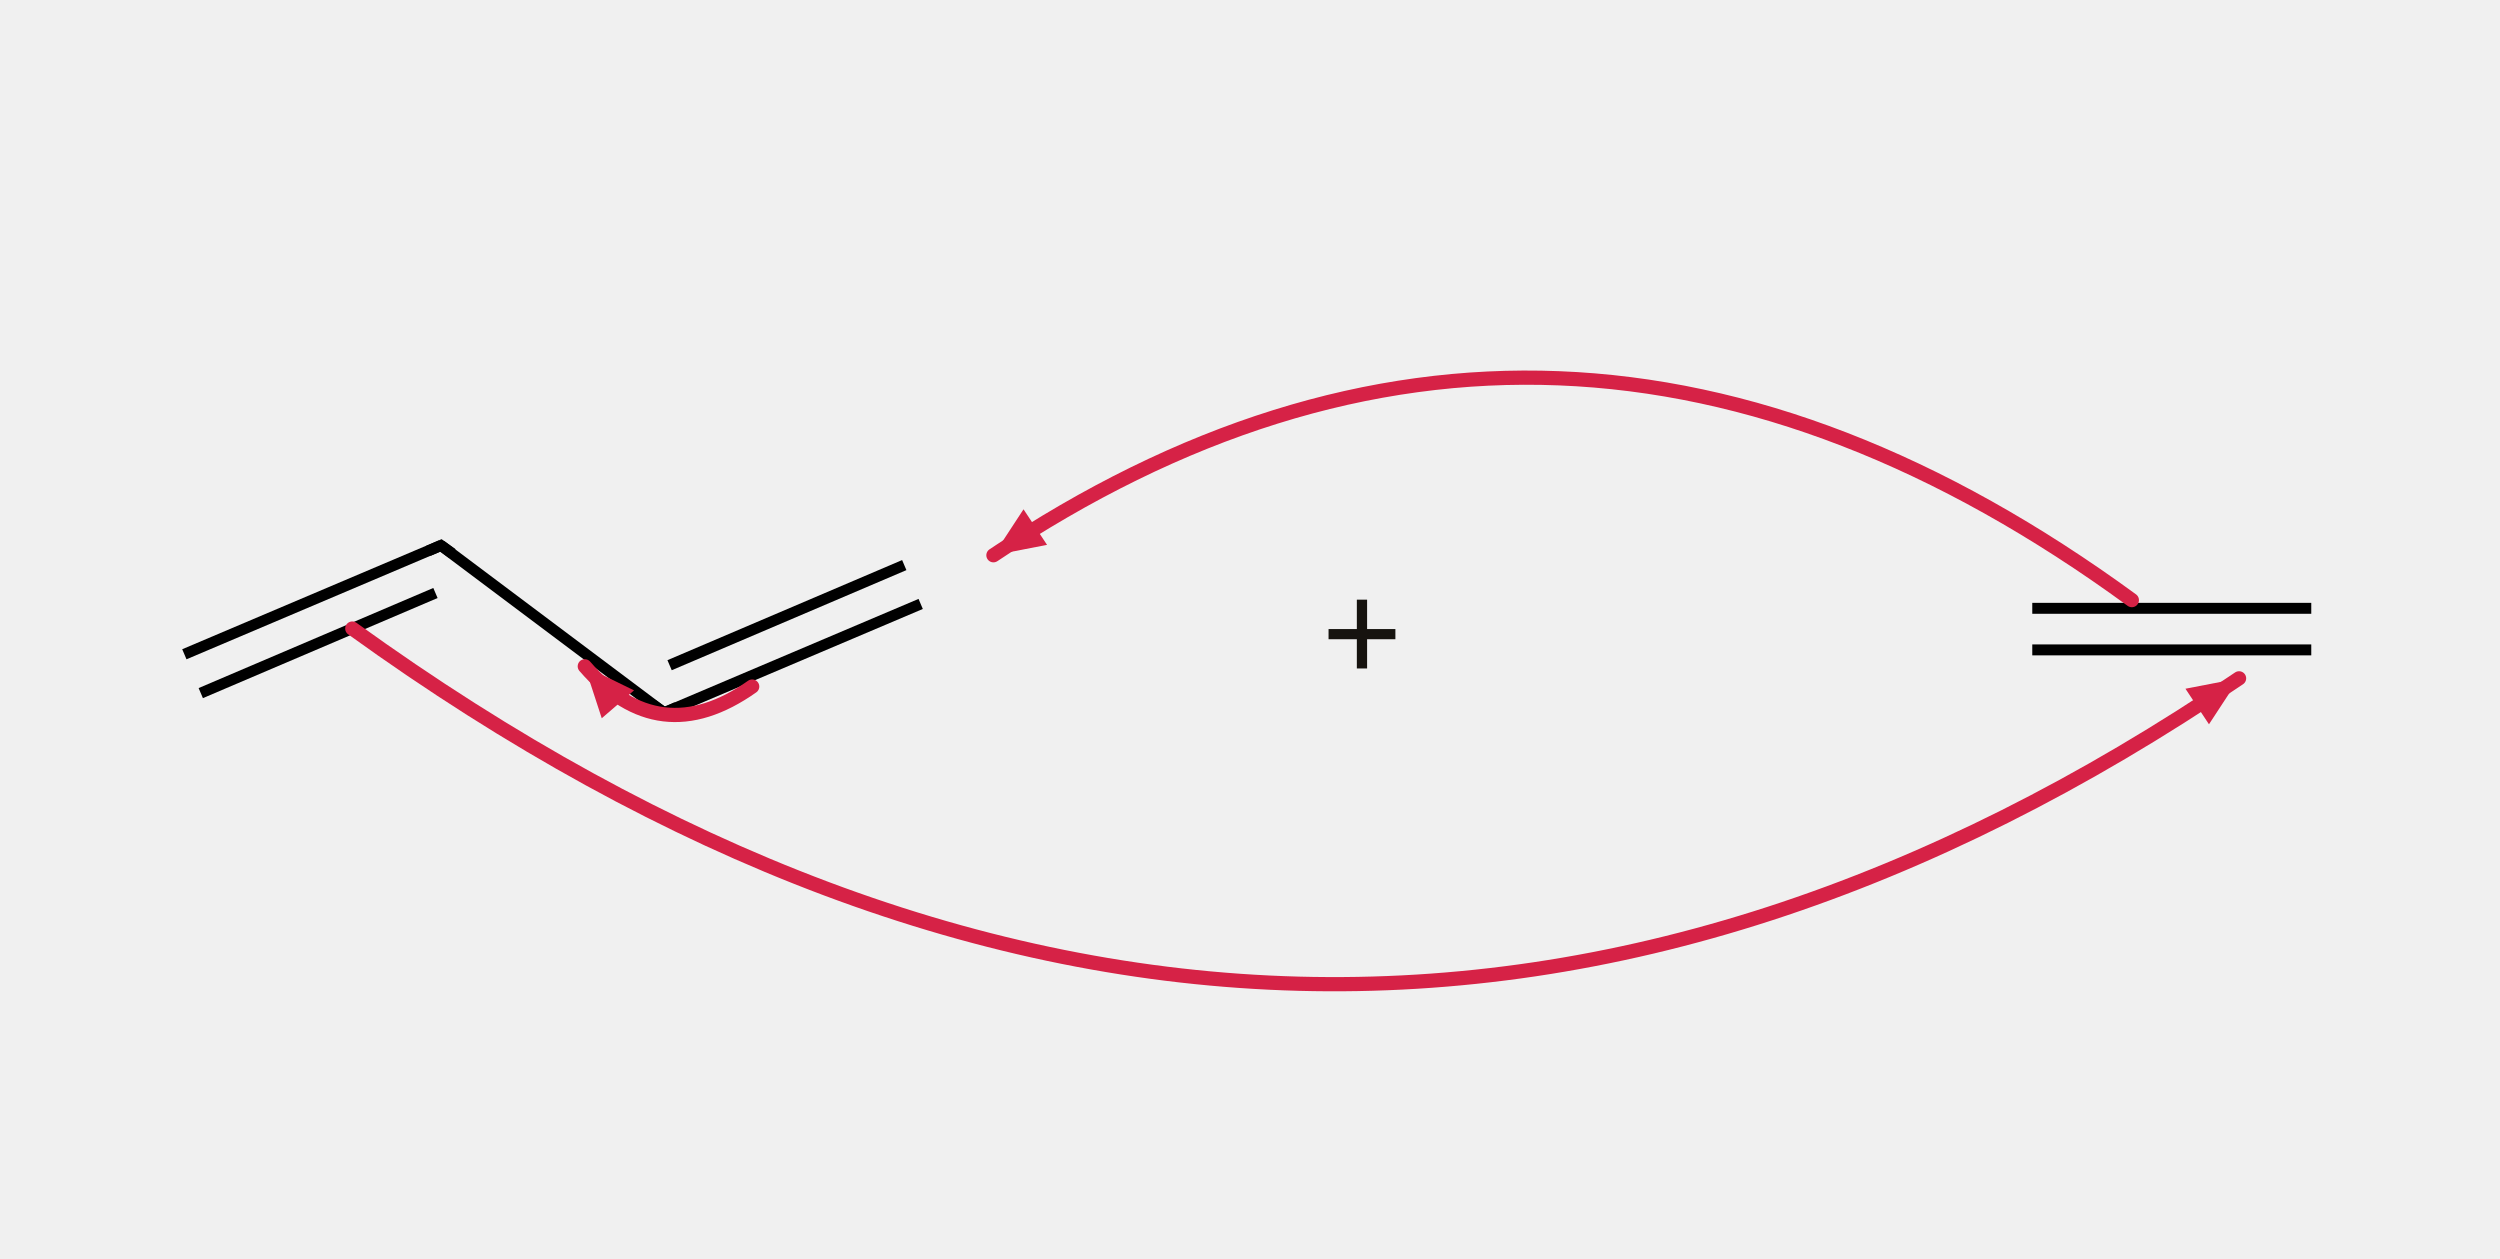
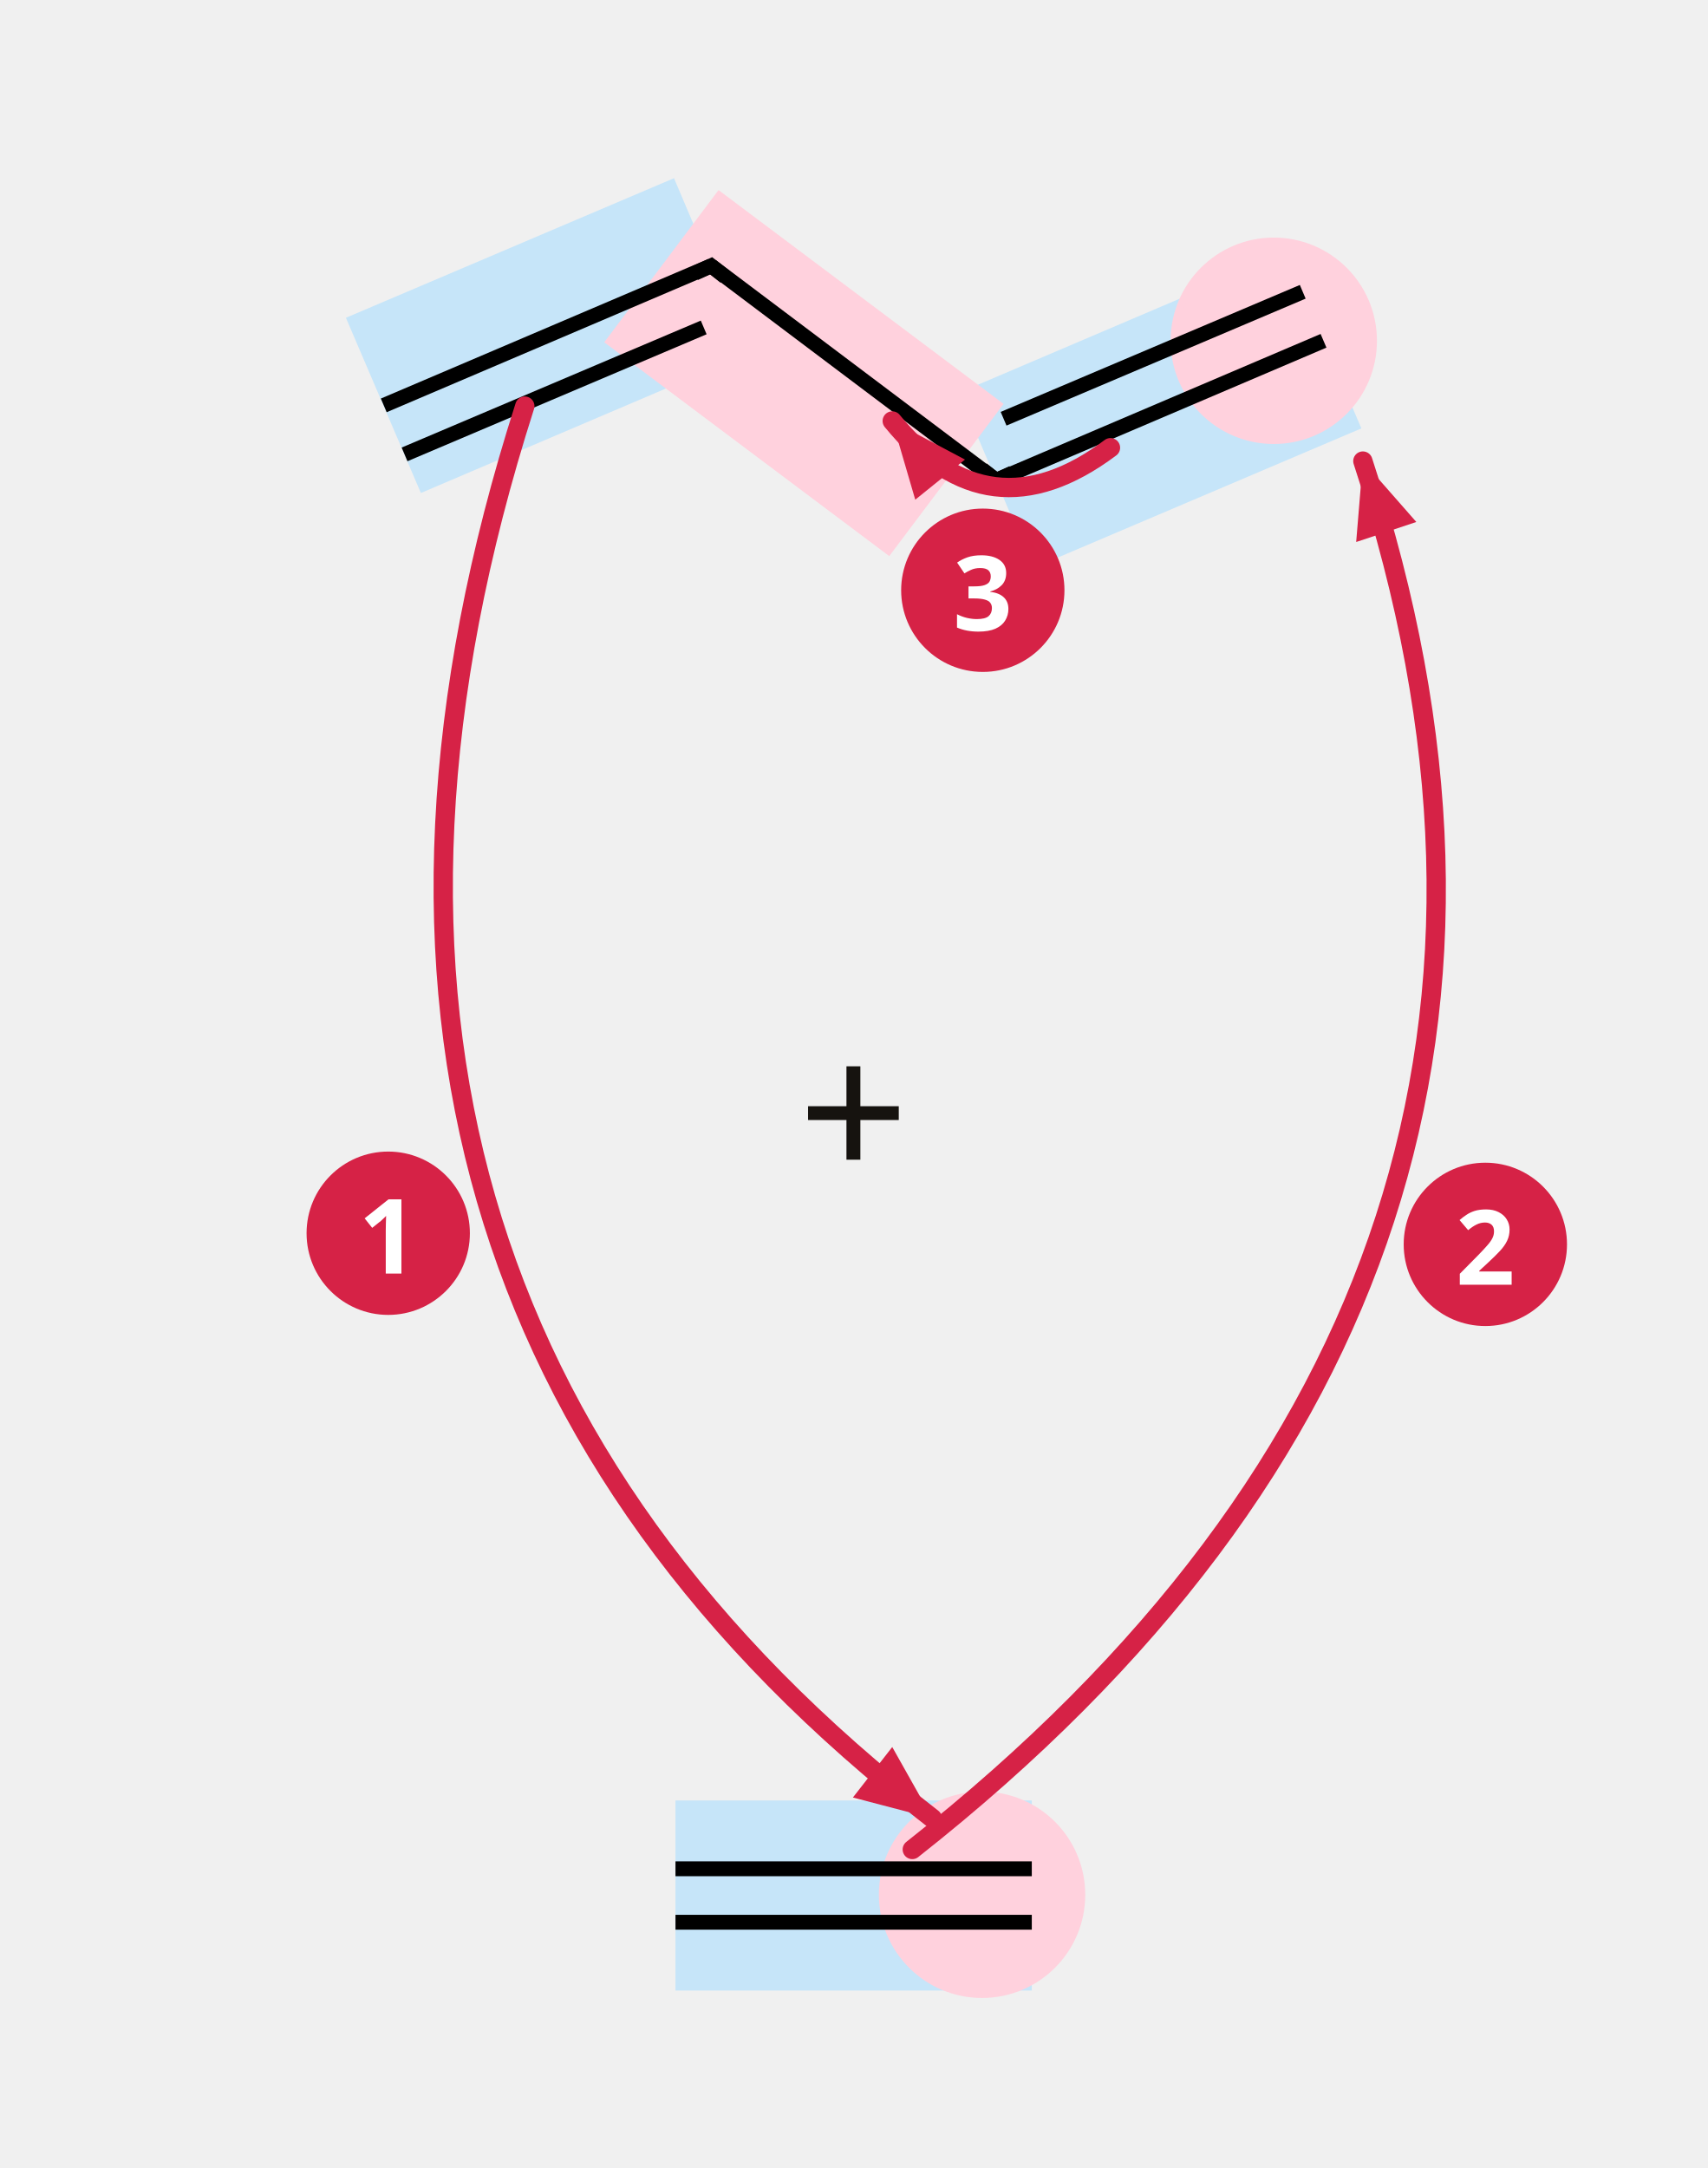
- <svg xmlns="http://www.w3.org/2000/svg" version="1.1" width="457px" height="230px" viewBox="24 0 457 230">
+ <svg xmlns="http://www.w3.org/2000/svg" version="1.1" width="230px" height="292px" viewBox="0 52 230 292">
  <g transform="translate(0, 0)">
-     <path class="bond-0 atom-0 atom-1" d="M 57.7,119.6 L 104.6,99.7" style="fill:none;fill-rule:evenodd;stroke:#000000;stroke-width:2.0px;stroke-linecap:butt;stroke-linejoin:miter;stroke-opacity:1" />
-     <path class="bond-0 atom-0 atom-1" d="M 60.7,126.7 L 103.6,108.4" style="fill:none;fill-rule:evenodd;stroke:#000000;stroke-width:2.0px;stroke-linecap:butt;stroke-linejoin:miter;stroke-opacity:1" />
-     <path class="bond-1 atom-1 atom-2" d="M 104.6,99.7 L 145.4,130.3" style="fill:none;fill-rule:evenodd;stroke:#000000;stroke-width:2.0px;stroke-linecap:butt;stroke-linejoin:miter;stroke-opacity:1" />
-     <path class="bond-2 atom-2 atom-3" d="M 145.4,130.3 L 192.3,110.4" style="fill:none;fill-rule:evenodd;stroke:#000000;stroke-width:2.0px;stroke-linecap:butt;stroke-linejoin:miter;stroke-opacity:1" />
-     <path class="bond-2 atom-2 atom-3" d="M 146.4,121.6 L 189.3,103.3" style="fill:none;fill-rule:evenodd;stroke:#000000;stroke-width:2.0px;stroke-linecap:butt;stroke-linejoin:miter;stroke-opacity:1" />
-     <path d="M 102.3,100.7 L 104.6,99.7 L 106.7,101.2" style="fill:none;stroke:#000000;stroke-width:2.0px;stroke-linecap:butt;stroke-linejoin:miter;stroke-miterlimit:10;stroke-opacity:1;" />
-     <path d="M 143.3,128.8 L 145.4,130.3 L 147.7,129.3" style="fill:none;stroke:#000000;stroke-width:2.0px;stroke-linecap:butt;stroke-linejoin:miter;stroke-miterlimit:10;stroke-opacity:1;" />
+     <path class="bond-0 atom-0 atom-1" d="M 90.8,76.0 L 100.8,99.6 L 56.7,118.4 L 46.6,94.8 Z" style="fill:#C6E5F9;fill-rule:evenodd;fill-opacity:1;stroke:#C6E5F9;stroke-width:0.0px;stroke-linecap:butt;stroke-linejoin:miter;stroke-miterlimit:10;stroke-opacity:1;" />
+     <path class="bond-2 atom-2 atom-3" d="M 173.3,86.1 L 183.4,109.7 L 139.2,128.5 L 129.2,104.9 Z" style="fill:#C6E5F9;fill-rule:evenodd;fill-opacity:1;stroke:#C6E5F9;stroke-width:0.0px;stroke-linecap:butt;stroke-linejoin:miter;stroke-miterlimit:10;stroke-opacity:1;" />
+     <path class="bond-1 atom-1 atom-2" d="M 96.8,77.6 L 135.2,106.4 L 119.8,126.9 L 81.4,98.1 Z" style="fill:#FFD1DD;fill-rule:evenodd;fill-opacity:1;stroke:#FFD1DD;stroke-width:0.0px;stroke-linecap:butt;stroke-linejoin:miter;stroke-miterlimit:10;stroke-opacity:1;" />
+     <ellipse cx="171.6" cy="97.9" rx="13.4" ry="13.4" class="atom-3" style="fill:#FFD1DD;fill-rule:evenodd;stroke:#FFD1DD;stroke-width:1.0px;stroke-linecap:butt;stroke-linejoin:miter;stroke-opacity:1" />
+     <path class="bond-0 atom-0 atom-1" d="M 51.7,106.6 L 95.8,87.8" style="fill:none;fill-rule:evenodd;stroke:#000000;stroke-width:2.0px;stroke-linecap:butt;stroke-linejoin:miter;stroke-opacity:1" />
+     <path class="bond-0 atom-0 atom-1" d="M 54.5,113.2 L 94.8,96.1" style="fill:none;fill-rule:evenodd;stroke:#000000;stroke-width:2.0px;stroke-linecap:butt;stroke-linejoin:miter;stroke-opacity:1" />
+     <path class="bond-1 atom-1 atom-2" d="M 95.8,87.8 L 134.2,116.7" style="fill:none;fill-rule:evenodd;stroke:#000000;stroke-width:2.0px;stroke-linecap:butt;stroke-linejoin:miter;stroke-opacity:1" />
+     <path class="bond-2 atom-2 atom-3" d="M 134.2,116.7 L 178.3,97.9" style="fill:none;fill-rule:evenodd;stroke:#000000;stroke-width:2.0px;stroke-linecap:butt;stroke-linejoin:miter;stroke-opacity:1" />
+     <path class="bond-2 atom-2 atom-3" d="M 135.2,108.4 L 175.5,91.3" style="fill:none;fill-rule:evenodd;stroke:#000000;stroke-width:2.0px;stroke-linecap:butt;stroke-linejoin:miter;stroke-opacity:1" />
+     <path d="M 93.6,88.8 L 95.8,87.8 L 97.7,89.3" style="fill:none;stroke:#000000;stroke-width:2.0px;stroke-linecap:butt;stroke-linejoin:miter;stroke-miterlimit:10;stroke-opacity:1;" />
+     <path d="M 132.3,115.2 L 134.2,116.7 L 136.4,115.7" style="fill:none;stroke:#000000;stroke-width:2.0px;stroke-linecap:butt;stroke-linejoin:miter;stroke-miterlimit:10;stroke-opacity:1;" />
  </g>
-   <g transform="translate(296, 0)">
-     <path class="bond-0 atom-0 atom-1" d="M 99.5,111.2 L 150.5,111.2" style="fill:none;fill-rule:evenodd;stroke:#000000;stroke-width:2.0px;stroke-linecap:butt;stroke-linejoin:miter;stroke-opacity:1" />
-     <path class="bond-0 atom-0 atom-1" d="M 99.5,118.8 L 150.5,118.8" style="fill:none;fill-rule:evenodd;stroke:#000000;stroke-width:2.0px;stroke-linecap:butt;stroke-linejoin:miter;stroke-opacity:1" />
+   <g transform="translate(0, 205)">
+     <path class="bond-0 atom-0 atom-1" d="M 91.0,89.5 L 139.0,89.5 L 139.0,115.1 L 91.0,115.1 Z" style="fill:#C6E5F9;fill-rule:evenodd;fill-opacity:1;stroke:#C6E5F9;stroke-width:0.0px;stroke-linecap:butt;stroke-linejoin:miter;stroke-miterlimit:10;stroke-opacity:1;" />
+     <ellipse cx="132.3" cy="102.2" rx="13.4" ry="13.4" class="atom-1" style="fill:#FFD1DD;fill-rule:evenodd;stroke:#FFD1DD;stroke-width:1.0px;stroke-linecap:butt;stroke-linejoin:miter;stroke-opacity:1" />
+     <path class="bond-0 atom-0 atom-1" d="M 91.0,98.7 L 139.0,98.7" style="fill:none;fill-rule:evenodd;stroke:#000000;stroke-width:2.0px;stroke-linecap:butt;stroke-linejoin:miter;stroke-opacity:1" />
+     <path class="bond-0 atom-0 atom-1" d="M 91.0,105.9 L 139.0,105.9" style="fill:none;fill-rule:evenodd;stroke:#000000;stroke-width:2.0px;stroke-linecap:butt;stroke-linejoin:miter;stroke-opacity:1" />
  </g>
-   <text x="273" y="115" text-anchor="middle" dominant-baseline="central" font-family="Karla, sans-serif" font-size="26" fill="#16130F">+</text>
-   <path d="M 88.4,114.9 Q 262.0,240.2 433.3,124.0" fill="none" stroke="#D62246" stroke-width="2.6" stroke-linecap="round" />
-   <polygon points="433.3,124.0 427.8,132.4 423.5,125.9" fill="#D62246" />
-   <path d="M 413.7,109.7 Q 308.3,32.7 205.6,101.5" fill="none" stroke="#D62246" stroke-width="2.6" stroke-linecap="round" />
-   <polygon points="205.6,101.5 211.1,93.1 215.4,99.6" fill="#D62246" />
-   <path d="M 161.5,125.5 Q 144.5,137.5 130.9,121.8" fill="none" stroke="#D62246" stroke-width="2.6" stroke-linecap="round" />
-   <polygon points="130.9,121.8 139.9,126.2 134.0,131.3" fill="#D62246" />
+   <text x="115" y="201" text-anchor="middle" dominant-baseline="central" font-family="Karla, sans-serif" font-size="26" fill="#16130F">+</text>
+   <path d="M 70.7,106.7 Q 32.8,225.1 125.6,296.9" fill="none" stroke="#D62246" stroke-width="2.6" stroke-linecap="round" />
+   <polygon points="125.6,296.9 114.9,294.1 120.2,287.3" fill="#D62246" />
+   <circle cx="52.3" cy="218.1" r="11" fill="#D62246" />
+   <text x="52.3" y="218.1" text-anchor="middle" dominant-baseline="central" font-family="Karla, sans-serif" font-size="14" font-weight="700" fill="#FFFFFF">1</text>
+   <path d="M 122.9,301.1 Q 219.9,224.7 183.6,114.1" fill="none" stroke="#D62246" stroke-width="2.6" stroke-linecap="round" />
+   <polygon points="183.6,114.1 190.8,122.3 182.7,125.0" fill="#D62246" />
+   <circle cx="200.1" cy="219.6" r="11" fill="#D62246" />
+   <text x="200.1" y="219.6" text-anchor="middle" dominant-baseline="central" font-family="Karla, sans-serif" font-size="14" font-weight="700" fill="#FFFFFF">2</text>
+   <path d="M 149.6,112.3 Q 133.2,124.6 120.2,108.7" fill="none" stroke="#D62246" stroke-width="2.6" stroke-linecap="round" />
+   <polygon points="120.2,108.7 130.0,113.9 123.3,119.3" fill="#D62246" />
+   <circle cx="132.4" cy="131.5" r="11" fill="#D62246" />
+   <text x="132.4" y="131.5" text-anchor="middle" dominant-baseline="central" font-family="Karla, sans-serif" font-size="14" font-weight="700" fill="#FFFFFF">3</text>
</svg>
